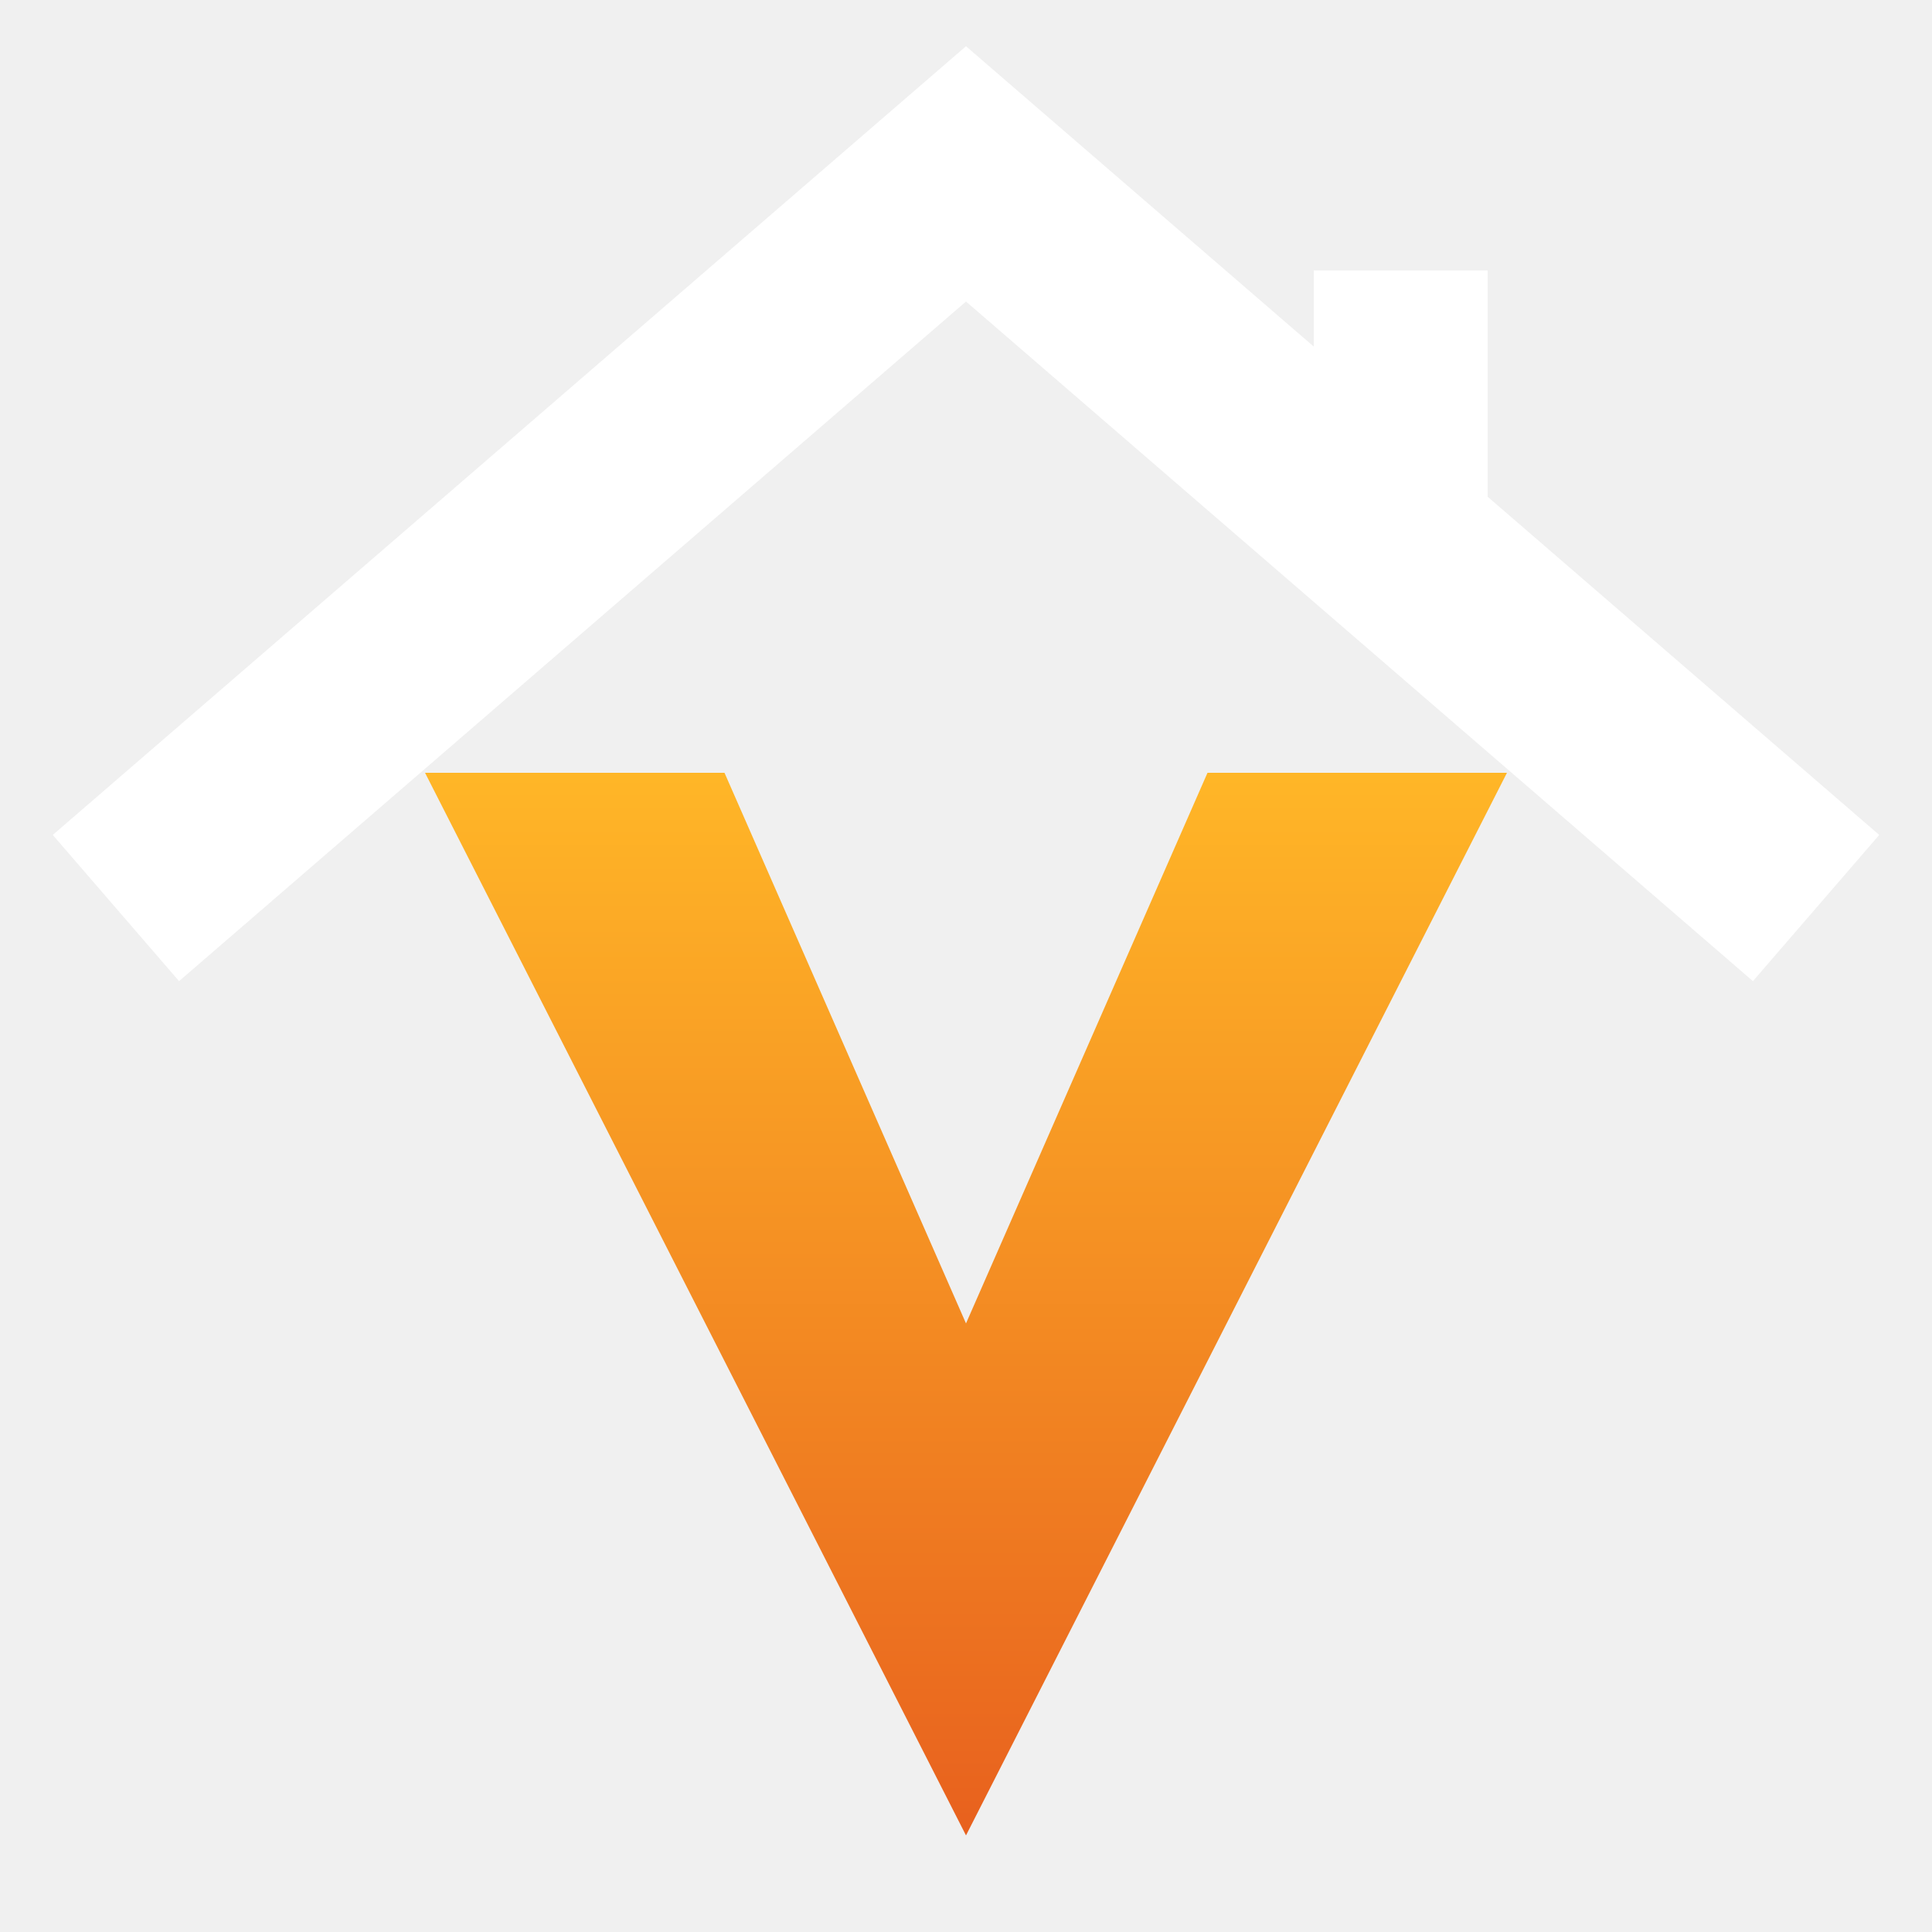
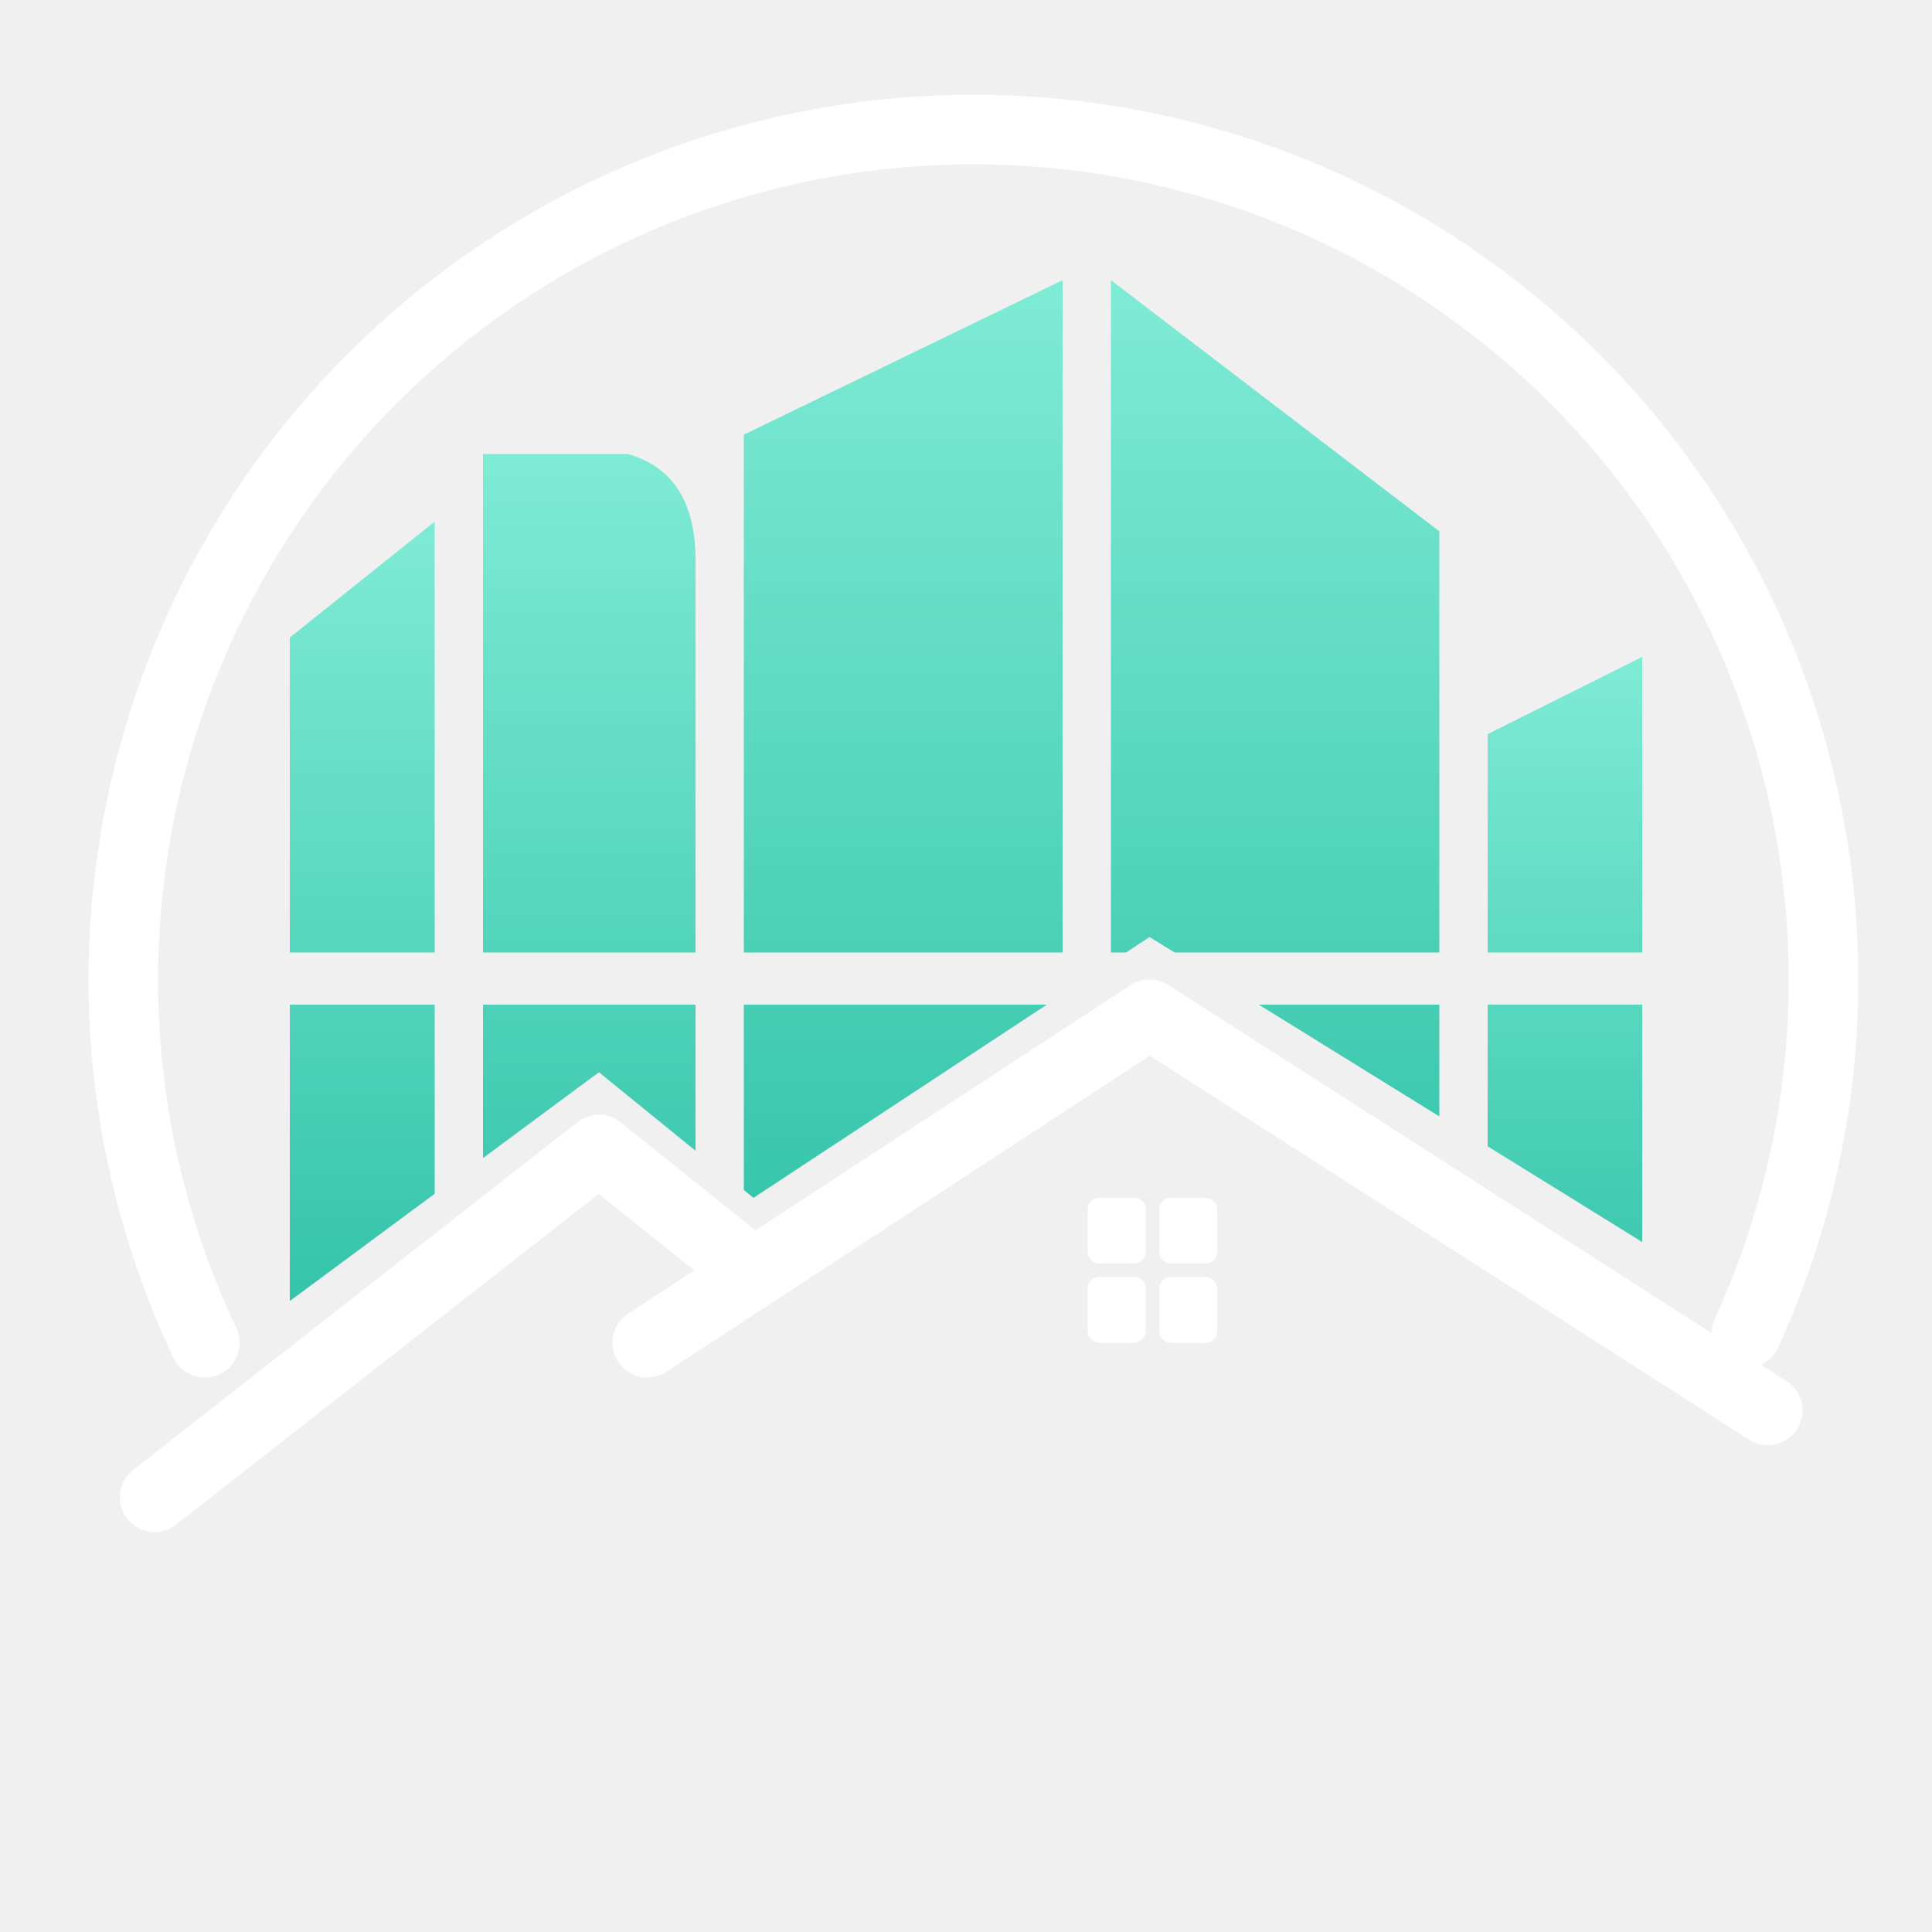
<svg xmlns="http://www.w3.org/2000/svg" viewBox="0 0 100 100" role="img" aria-label="Villacal">
  <defs>
-     <linearGradient id="vg" x1="0" y1="0" x2="0" y2="1">
-       <stop offset="0" stop-color="#FFB627" />
-       <stop offset="1" stop-color="#E8611E" />
+     <linearGradient id="vw" x1="0" y1="0" x2="0" y2="1">
+       <stop offset="0" stop-color="#7FEBD5" />
+       <stop offset="1" stop-color="#1CB89D" />
    </linearGradient>
+     <clipPath id="vwc">
+       <path d="M0 0H100V68L91 68 59.5 48.5 39 62 31 55.5 6 74H0Z" />
+     </clipPath>
  </defs>
-   <path d="M6 47 50 9l44 38" fill="none" stroke="#fff" stroke-width="10" stroke-linejoin="miter" stroke-miterlimit="10" />
-   <path d="M22 40h15.5L50 68.5 62.5 40H78L50 95Z" fill="url(#vg)" />
-   <rect x="68" y="14" width="9" height="16" fill="#fff" />
+   <path d="M10.6 69.5A44 44 0 1 1 90.4 69" fill="none" stroke="#fff" stroke-width="3.6" stroke-linecap="round" />
+   <g clip-path="url(#vwc)" fill="url(#vw)">
+     <path d="M15 33 22.5 27V49.3H15Z M15 52H22.5V80H15Z" />
+     <path d="M25 23.5H32.5Q36 24.5 36 29V49.3H25Z M25 52H36V80H25Z" />
+     <path d="M38.5 22.5 55 14.5V49.3H38.5Z M38.5 52H55V80H38.5Z" />
+     <path d="M57.5 14.5 74.5 27.5V49.3H57.5Z M57.5 52H74.5V80H57.5Z" />
+     <path d="M77 38 85 34V49.3H77Z M77 52H85V80H77Z" />
+   </g>
+   <path d="M8 77.5 31 59.5 38.5 65.5M33.5 69.5 59.5 52.5 91.5 73" fill="none" stroke="#fff" stroke-width="3.6" stroke-linecap="round" stroke-linejoin="round" />
+   <g fill="#fff">
+     <rect x="56.3" y="62" width="3" height="3.4" rx=".6" />
+     <rect x="60" y="62" width="3" height="3.4" rx=".6" />
+     <rect x="56.3" y="66.1" width="3" height="3.4" rx=".6" />
+     <rect x="60" y="66.1" width="3" height="3.4" rx=".6" />
+   </g>
</svg>
